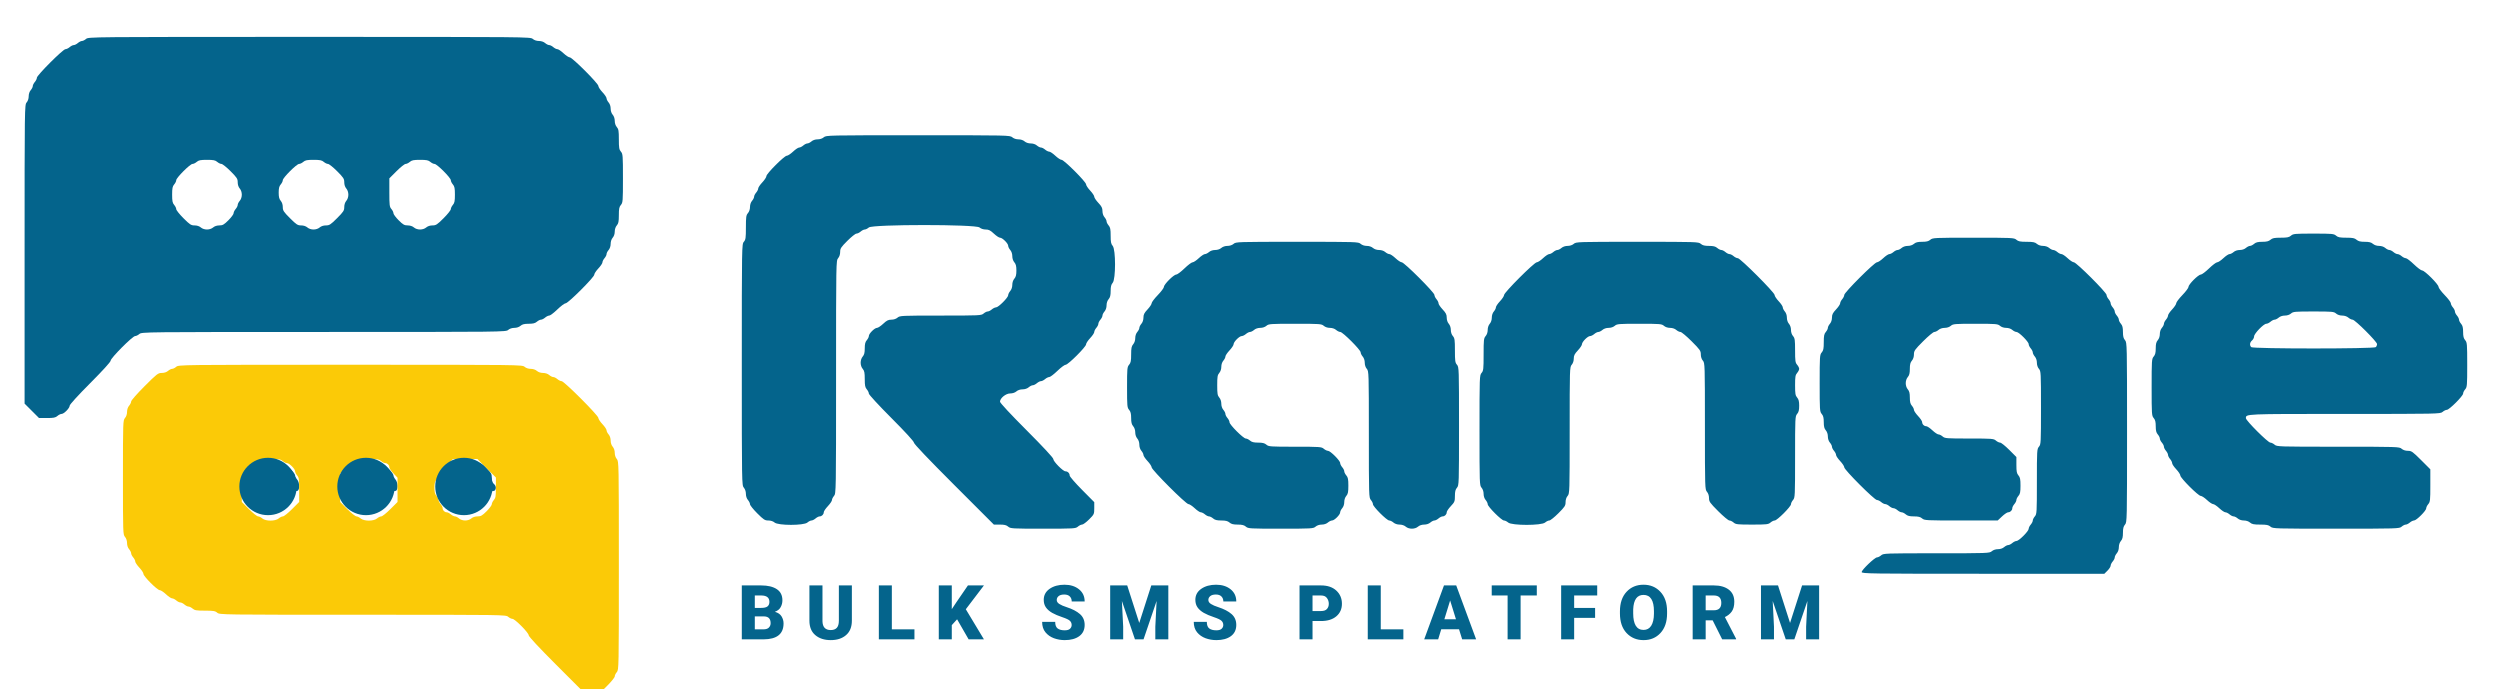
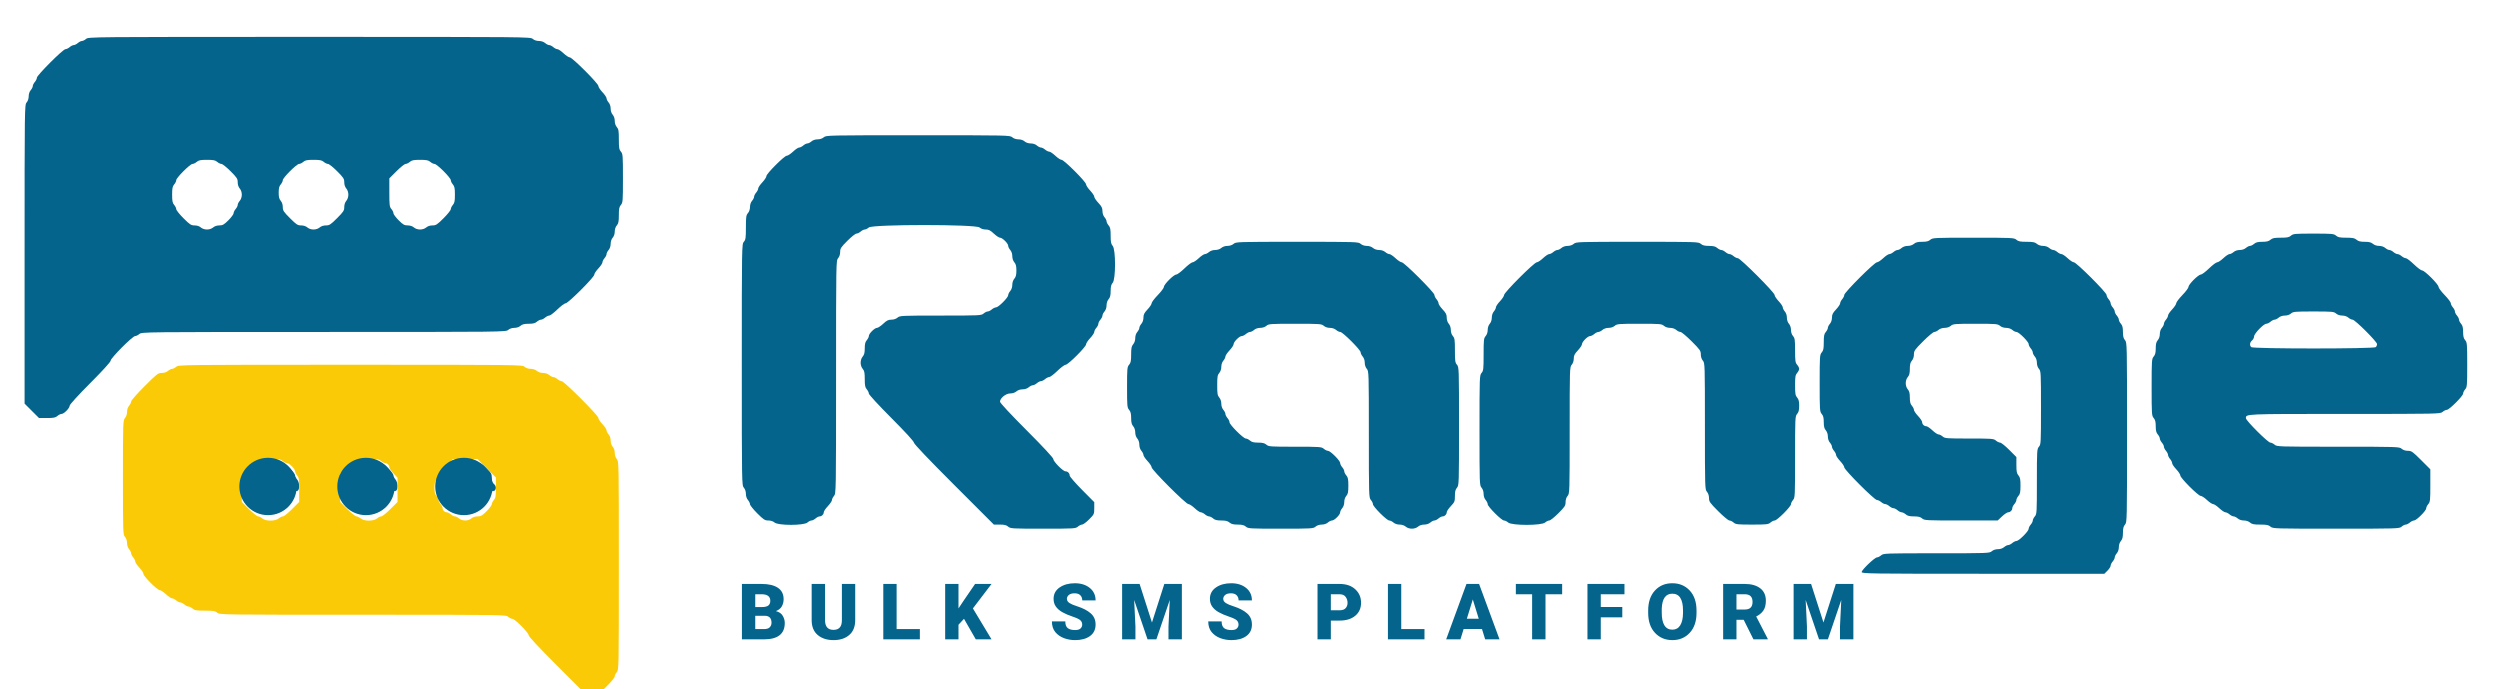
<svg xmlns="http://www.w3.org/2000/svg" viewBox="0 0 610 168" fill="none" width="100%" height="100%">
  <g id="range-brand-logo-light">
    <path d="M 84 38 C 82.732 39.100, 80.932 40, 80 40 C 79.068 40, 77.268 40.900, 76 42 C 74.732 43.100, 72.932 44, 72 44 C 71.068 44, 69.268 44.900, 68 46 C 66.732 47.100, 64.871 48, 63.866 48 C 61.477 48, 36 73.477, 36 75.866 C 36 76.871, 35.100 78.732, 34 80 C 32.900 81.268, 32 83.068, 32 84 C 32 84.932, 31.100 86.732, 30 88 C 28.777 89.410, 28 91.741, 28 94 C 28 96.259, 27.223 98.590, 26 100 C 24.020 102.283, 24 103.741, 24 248.119 L 24 393.931 31.034 400.966 L 38.069 408 45.881 408 C 52.259 408, 54.118 407.633, 56 406 C 57.268 404.900, 59.103 404, 60.076 404 C 62.427 404, 68 398.344, 68 395.957 C 68 394.838, 76.144 385.897, 88 374 C 100.254 361.703, 108 353.179, 108 351.988 C 108 349.500, 129.394 328, 131.869 328 C 132.873 328, 134.732 327.100, 136 326 C 138.287 324.016, 139.741 324, 316 324 C 492.259 324, 493.713 323.984, 496 322 C 497.410 320.777, 499.741 320, 502 320 C 504.259 320, 506.590 319.223, 508 318 C 509.725 316.504, 511.741 316, 516 316 C 520.259 316, 522.275 315.496, 524 314 C 525.268 312.900, 527.068 312, 528 312 C 528.932 312, 530.732 311.100, 532 310 C 533.268 308.900, 535.095 308, 536.058 308 C 537.022 308, 540.596 305.300, 544 302 C 547.404 298.700, 551.038 296, 552.076 296 C 554.545 296, 580 270.571, 580 268.105 C 580 267.083, 581.800 264.336, 584 262 C 586.200 259.664, 588 256.977, 588 256.029 C 588 255.082, 588.900 253.268, 590 252 C 591.100 250.732, 592 248.932, 592 248 C 592 247.068, 592.900 245.268, 594 244 C 595.223 242.590, 596 240.259, 596 238 C 596 235.741, 596.777 233.410, 598 232 C 599.223 230.590, 600 228.259, 600 226 C 600 223.741, 600.777 221.410, 602 220 C 603.627 218.124, 604 216.259, 604 210 C 604 203.741, 604.373 201.876, 606 200 C 607.879 197.834, 608 196.259, 608 174 C 608 151.741, 607.879 150.166, 606 148 C 604.296 146.035, 604 144.259, 604 136 C 604 127.741, 603.704 125.965, 602 124 C 600.777 122.590, 600 120.259, 600 118 C 600 115.741, 599.223 113.410, 598 112 C 596.777 110.590, 596 108.259, 596 106 C 596 103.741, 595.223 101.410, 594 100 C 592.900 98.732, 592 96.918, 592 95.971 C 592 95.023, 590.200 92.336, 588 90 C 585.800 87.664, 584 84.917, 584 83.895 C 584 81.453, 558.547 56, 556.105 56 C 555.083 56, 552.336 54.200, 550 52 C 547.664 49.800, 544.977 48, 544.029 48 C 543.082 48, 541.268 47.100, 540 46 C 538.732 44.900, 536.932 44, 536 44 C 535.068 44, 533.268 43.100, 532 42 C 530.590 40.777, 528.259 40, 526 40 C 523.741 40, 521.410 39.223, 520 38 C 517.709 36.013, 516.259 36, 302 36 C 87.741 36, 86.291 36.013, 84 38 M 192 158 C 190.732 159.100, 188.878 160, 187.881 160 C 185.522 160, 172 173.522, 172 175.881 C 172 176.878, 171.100 178.732, 170 180 C 168.373 181.876, 168 183.741, 168 190 C 168 196.259, 168.373 198.124, 170 200 C 171.100 201.268, 172 203.122, 172 204.119 C 172 205.115, 175.166 209.097, 179.034 212.966 C 185.287 219.218, 186.493 220, 189.881 220 C 192.259 220, 194.562 220.753, 196 222 C 197.410 223.223, 199.741 224, 202 224 C 204.259 224, 206.590 223.223, 208 222 C 209.435 220.756, 211.741 220, 214.105 220 C 217.336 220, 218.660 219.244, 222.952 214.952 C 225.729 212.176, 228 209.095, 228 208.105 C 228 207.116, 228.900 205.268, 230 204 C 231.100 202.732, 232 200.932, 232 200 C 232 199.068, 232.900 197.268, 234 196 C 235.223 194.590, 236 192.259, 236 190 C 236 187.741, 235.223 185.410, 234 184 C 232.753 182.562, 232 180.259, 232 177.881 C 232 174.493, 231.218 173.287, 224.966 167.034 C 221.097 163.166, 217.115 160, 216.119 160 C 215.122 160, 213.268 159.100, 212 158 C 210.124 156.373, 208.259 156, 202 156 C 195.741 156, 193.876 156.373, 192 158 M 296 158 C 294.732 159.100, 292.878 160, 291.881 160 C 289.522 160, 276 173.522, 276 175.881 C 276 176.878, 275.100 178.732, 274 180 C 272.504 181.725, 272 183.741, 272 188 C 272 192.259, 272.504 194.275, 274 196 C 275.247 197.438, 276 199.741, 276 202.119 C 276 205.507, 276.782 206.713, 283.034 212.966 C 289.287 219.218, 290.493 220, 293.881 220 C 296.259 220, 298.562 220.753, 300 222 C 301.410 223.223, 303.741 224, 306 224 C 308.259 224, 310.590 223.223, 312 222 C 313.438 220.753, 315.741 220, 318.119 220 C 321.507 220, 322.713 219.218, 328.966 212.966 C 335.218 206.713, 336 205.507, 336 202.119 C 336 199.741, 336.753 197.438, 338 196 C 339.223 194.590, 340 192.259, 340 190 C 340 187.741, 339.223 185.410, 338 184 C 336.753 182.562, 336 180.259, 336 177.881 C 336 174.493, 335.218 173.287, 328.966 167.034 C 325.097 163.166, 321.115 160, 320.119 160 C 319.122 160, 317.268 159.100, 316 158 C 314.124 156.373, 312.259 156, 306 156 C 299.741 156, 297.876 156.373, 296 158 M 400 158 C 398.732 159.100, 396.878 160, 395.881 160 C 394.885 160, 390.903 163.166, 387.034 167.034 L 380 174.069 380 187.881 C 380 200.259, 380.208 201.934, 382 204 C 383.100 205.268, 384 207.116, 384 208.105 C 384 209.095, 386.271 212.176, 389.048 214.952 C 393.340 219.244, 394.664 220, 397.895 220 C 400.259 220, 402.565 220.756, 404 222 C 405.410 223.223, 407.741 224, 410 224 C 412.259 224, 414.590 223.223, 416 222 C 417.438 220.753, 419.741 220, 422.119 220 C 425.507 220, 426.713 219.218, 432.966 212.966 C 436.834 209.097, 440 205.115, 440 204.119 C 440 203.122, 440.900 201.268, 442 200 C 443.627 198.124, 444 196.259, 444 190 C 444 183.741, 443.627 181.876, 442 180 C 440.900 178.732, 440 176.878, 440 175.881 C 440 173.522, 426.478 160, 424.119 160 C 423.122 160, 421.268 159.100, 420 158 C 418.124 156.373, 416.259 156, 410 156 C 403.741 156, 401.876 156.373, 400 158 M 256 450 C 254.732 451.100, 252.884 452, 251.895 452 C 249.556 452, 240 461.556, 240 463.895 C 240 464.884, 239.100 466.732, 238 468 C 235.756 470.588, 235.289 476.889, 237.200 478.800 C 238.071 479.671, 245.422 480, 264 480 C 282.578 480, 289.929 479.671, 290.800 478.800 C 292.711 476.889, 292.244 470.588, 290 468 C 288.900 466.732, 288 464.884, 288 463.895 C 288 462.905, 285.729 459.824, 282.952 457.048 C 278.660 452.756, 277.336 452, 274.105 452 C 271.741 452, 269.435 451.244, 268 450 C 266.590 448.777, 264.259 448, 262 448 C 259.741 448, 257.410 448.777, 256 450 M 352 450 C 350.732 451.100, 348.878 452, 347.881 452 C 346.885 452, 342.903 455.166, 339.034 459.034 L 332 466.069 332 471.834 C 332 475.006, 332.540 478.140, 333.200 478.800 C 334.071 479.671, 341.422 480, 360 480 C 378.578 480, 385.929 479.671, 386.800 478.800 C 388.711 476.889, 388.244 470.588, 386 468 C 384.900 466.732, 384 464.884, 384 463.895 C 384 462.905, 381.729 459.824, 378.952 457.048 C 374.660 452.756, 373.336 452, 370.105 452 C 367.741 452, 365.435 451.244, 364 450 C 362.590 448.777, 360.259 448, 358 448 C 355.741 448, 353.410 448.777, 352 450 M 448 450 C 446.732 451.100, 444.932 452, 444 452 C 443.068 452, 441.268 452.900, 440 454 C 438.732 455.100, 436.953 456, 436.047 456 C 433.936 456, 432 457.936, 432 460.047 C 432 460.953, 431.100 462.732, 430 464 C 427.696 466.657, 427.150 476.750, 429.200 478.800 C 430.071 479.671, 437.422 480, 456 480 C 474.578 480, 481.929 479.671, 482.800 478.800 C 484.595 477.005, 484.251 474.195, 482 472.268 C 480.585 471.056, 480 469.318, 480 466.325 C 480 462.577, 479.425 461.520, 474.952 457.048 C 470.660 452.756, 469.336 452, 466.105 452 C 463.741 452, 461.435 451.244, 460 450 C 458.590 448.777, 456.259 448, 454 448 C 451.741 448, 449.410 448.777, 448 450" fill="#04648C" transform="translate(0, 0) scale(0.25)" fill-rule="evenodd" />
    <path d="M 72 18 C 70.732 19.100, 68.932 20, 68 20 C 67.068 20, 65.268 20.900, 64 22 C 62.559 23.250, 60.259 24, 57.866 24 C 54.291 24, 53.176 24.862, 41.019 37.019 C 33.822 44.215, 28 50.855, 28 51.866 C 28 52.871, 27.100 54.732, 26 56 C 24.777 57.410, 24 59.741, 24 62 C 24 64.259, 23.223 66.590, 22 68 C 20.052 70.247, 20 71.741, 20 126 C 20 180.259, 20.052 181.753, 22 184 C 23.223 185.410, 24 187.741, 24 190 C 24 192.259, 24.777 194.590, 26 196 C 27.100 197.268, 28 199.068, 28 200 C 28 200.932, 28.900 202.732, 30 204 C 31.100 205.268, 32 207.082, 32 208.029 C 32 208.977, 33.800 211.664, 36 214 C 38.200 216.336, 40 219.076, 40 220.089 C 40 222.487, 53.513 236, 55.911 236 C 56.924 236, 59.664 237.800, 62 240 C 64.336 242.200, 67.023 244, 67.971 244 C 68.918 244, 70.732 244.900, 72 246 C 73.268 247.100, 75.068 248, 76 248 C 76.932 248, 78.732 248.900, 80 250 C 81.268 251.100, 83.068 252, 84 252 C 84.932 252, 86.732 252.900, 88 254 C 89.965 255.704, 91.741 256, 100 256 C 108.259 256, 110.035 256.296, 112 258 C 114.282 259.979, 115.741 260, 254 260 C 392.259 260, 393.718 260.021, 396 262 C 397.268 263.100, 399.122 264, 400.119 264 C 402.565 264, 416 277.557, 416 280.025 C 416 281.252, 426.072 292.053, 443.009 308.991 L 470.018 336 477.975 336 L 485.931 336 492.966 328.966 C 496.834 325.097, 500 321.115, 500 320.119 C 500 319.122, 500.900 317.268, 502 316 C 503.972 313.727, 504 312.259, 504 212 C 504 111.741, 503.972 110.273, 502 108 C 500.777 106.590, 500 104.259, 500 102 C 500 99.741, 499.223 97.410, 498 96 C 496.777 94.590, 496 92.259, 496 90 C 496 87.741, 495.223 85.410, 494 84 C 492.900 82.732, 492 80.918, 492 79.971 C 492 79.023, 490.200 76.336, 488 74 C 485.800 71.664, 484 68.915, 484 67.891 C 484 65.450, 450.578 32, 448.139 32 C 447.131 32, 445.268 31.100, 444 30 C 442.732 28.900, 440.932 28, 440 28 C 439.068 28, 437.268 27.100, 436 26 C 434.590 24.777, 432.259 24, 430 24 C 427.741 24, 425.410 23.223, 424 22 C 422.590 20.777, 420.259 20, 418 20 C 415.741 20, 413.410 19.223, 412 18 C 409.714 16.017, 408.259 16, 242 16 C 75.741 16, 74.286 16.017, 72 18 M 152 110 C 150.732 111.100, 148.897 112, 147.924 112 C 146.950 112, 144.769 113.385, 143.077 115.077 C 141.385 116.769, 140 118.950, 140 119.924 C 140 120.897, 139.100 122.732, 138 124 C 136.243 126.026, 136 127.741, 136 138.119 L 136 149.931 143.034 156.966 C 146.903 160.834, 150.885 164, 151.881 164 C 152.878 164, 154.732 164.900, 156 166 C 159.250 168.818, 168.750 168.818, 172 166 C 173.268 164.900, 175.122 164, 176.119 164 C 177.115 164, 181.097 160.834, 184.966 156.966 L 192 149.931 192 138.119 C 192 127.741, 191.757 126.026, 190 124 C 188.900 122.732, 188 120.897, 188 119.924 C 188 117.631, 182.369 112, 180.076 112 C 179.103 112, 177.268 111.100, 176 110 C 174.035 108.296, 172.259 108, 164 108 C 155.741 108, 153.965 108.296, 152 110 M 248 110 C 246.732 111.100, 244.884 112, 243.895 112 C 242.905 112, 239.824 114.271, 237.048 117.048 L 232 122.095 232 136.013 L 232 149.931 239.034 156.966 C 242.903 160.834, 246.885 164, 247.881 164 C 248.878 164, 250.732 164.900, 252 166 C 255.250 168.818, 264.750 168.818, 268 166 C 269.268 164.900, 271.122 164, 272.119 164 C 273.115 164, 277.097 160.834, 280.966 156.966 L 288 149.931 288 138.089 L 288 126.247 284 122 C 281.800 119.664, 280 116.998, 280 116.076 C 280 113.939, 278.075 112, 275.953 112 C 275.047 112, 273.268 111.100, 272 110 C 270.035 108.296, 268.259 108, 260 108 C 251.741 108, 249.965 108.296, 248 110 M 335.034 115.034 C 331.166 118.903, 328 122.885, 328 123.881 C 328 124.878, 327.100 126.732, 326 128 C 324.504 129.725, 324 131.741, 324 136 C 324 140.259, 324.504 142.275, 326 144 C 327.100 145.268, 328 147.068, 328 148 C 328 148.932, 328.900 150.732, 330 152 C 331.100 153.268, 332 155.047, 332 155.953 C 332 158.064, 333.936 160, 336.047 160 C 336.953 160, 338.732 160.900, 340 162 C 341.268 163.100, 343.068 164, 344 164 C 344.932 164, 346.732 164.900, 348 166 C 351.043 168.639, 356.957 168.639, 360 166 C 361.435 164.756, 363.741 164, 366.105 164 C 369.336 164, 370.660 163.244, 374.952 158.952 C 377.729 156.176, 380 153.095, 380 152.105 C 380 151.116, 380.900 149.268, 382 148 C 383.708 146.031, 384 144.259, 384 135.874 L 384 126.054 374.973 117.027 L 365.946 108 354.007 108 L 342.069 108 335.034 115.034" fill="#FBCA07" transform="translate(25, 85) scale(0.25)" fill-rule="evenodd" />
    <circle cx="65.4" cy="118.7" r="7.0" fill="#04648C" />
    <circle cx="89.3" cy="118.7" r="7.0" fill="#04648C" />
    <circle cx="113.2" cy="118.7" r="7.0" fill="#04648C" />
    <path d="M 104 34 C 102.590 35.223, 100.259 36, 98 36 C 95.741 36, 93.410 36.777, 92 38 C 90.732 39.100, 88.932 40, 88 40 C 87.068 40, 85.268 40.900, 84 42 C 82.732 43.100, 80.918 44, 79.971 44 C 79.023 44, 76.336 45.800, 74 48 C 71.664 50.200, 68.921 52, 67.903 52 C 65.494 52, 48 69.494, 48 71.903 C 48 72.921, 46.200 75.664, 44 78 C 41.800 80.336, 40 83.023, 40 83.971 C 40 84.918, 39.100 86.732, 38 88 C 36.900 89.268, 36 91.068, 36 92 C 36 92.932, 35.100 94.732, 34 96 C 32.777 97.410, 32 99.741, 32 102 C 32 104.259, 31.223 106.590, 30 108 C 28.245 110.023, 28 111.741, 28 122 C 28 132.259, 27.755 133.977, 26 136 C 24.024 138.278, 24 139.741, 24 256 C 24 372.259, 24.024 373.722, 26 376 C 27.223 377.410, 28 379.741, 28 382 C 28 384.259, 28.777 386.590, 30 388 C 31.100 389.268, 32 391.122, 32 392.119 C 32 393.115, 35.166 397.097, 39.034 400.966 C 45.287 407.218, 46.493 408, 49.881 408 C 52.259 408, 54.562 408.753, 56 410 C 59.483 413.020, 84.517 413.020, 88 410 C 89.268 408.900, 91.068 408, 92 408 C 92.932 408, 94.732 407.100, 96 406 C 97.268 404.900, 99.047 404, 99.953 404 C 102.075 404, 104 402.061, 104 399.924 C 104 399.002, 105.800 396.336, 108 394 C 110.200 391.664, 112 388.977, 112 388.029 C 112 387.082, 112.900 385.268, 114 384 C 115.975 381.723, 116 380.259, 116 268 C 116 155.741, 116.025 154.277, 118 152 C 119.247 150.562, 120 148.259, 120 145.881 C 120 142.493, 120.782 141.287, 127.034 135.034 C 130.903 131.166, 134.885 128, 135.881 128 C 136.878 128, 138.732 127.100, 140 126 C 141.268 124.900, 143.068 124, 144 124 C 144.932 124, 146.732 123.100, 148 122 C 151.606 118.872, 252.394 118.872, 256 122 C 257.417 123.229, 259.741 124, 262.029 124 C 264.999 124, 266.613 124.810, 270 128 C 272.336 130.200, 275.057 132, 276.047 132 C 278.363 132, 284 137.616, 284 139.924 C 284 140.897, 284.900 142.732, 286 144 C 287.223 145.410, 288 147.741, 288 150 C 288 152.259, 288.777 154.590, 290 156 C 291.496 157.725, 292 159.741, 292 164 C 292 168.259, 291.496 170.275, 290 172 C 288.777 173.410, 288 175.741, 288 178 C 288 180.259, 287.223 182.590, 286 184 C 284.900 185.268, 284 187.116, 284 188.105 C 284 190.444, 274.444 200, 272.105 200 C 271.116 200, 269.268 200.900, 268 202 C 266.732 203.100, 264.932 204, 264 204 C 263.068 204, 261.268 204.900, 260 206 C 257.777 207.928, 256.259 208, 218 208 C 179.741 208, 178.223 208.072, 176 210 C 174.583 211.229, 172.259 212, 169.971 212 C 167.001 212, 165.387 212.810, 162 216 C 159.664 218.200, 156.943 220, 155.953 220 C 153.637 220, 148 225.616, 148 227.924 C 148 228.897, 147.100 230.732, 146 232 C 144.504 233.725, 144 235.741, 144 240 C 144 244.259, 143.496 246.275, 142 248 C 140.777 249.410, 140 251.741, 140 254 C 140 256.259, 140.777 258.590, 142 260 C 143.627 261.876, 144 263.741, 144 270 C 144 276.259, 144.373 278.124, 146 280 C 147.100 281.268, 148 283.123, 148 284.121 C 148 285.152, 157.514 295.478, 170 308 C 183.695 321.735, 192 330.804, 192 332.025 C 192 333.274, 206.171 348.158, 231.006 372.994 L 270.013 412 275.853 412 C 280.259 412, 282.261 412.492, 284 414 C 286.202 415.909, 287.741 416, 318 416 C 348.259 416, 349.798 415.909, 352 414 C 353.268 412.900, 355.116 412, 356.105 412 C 357.095 412, 360.176 409.729, 362.952 406.952 C 367.875 402.030, 368 401.758, 368 396.007 L 368 390.109 356 378 C 349.400 371.340, 344 365.106, 344 364.146 C 344 361.908, 342.089 360, 339.848 360 C 337.475 360, 328 350.386, 328 347.979 C 328 346.796, 317.976 336.009, 302 320 C 286.302 304.270, 276 293.195, 276 292.050 C 276 288.620, 281.695 284, 285.924 284 C 288.259 284, 290.572 283.239, 292 282 C 293.410 280.777, 295.741 280, 298 280 C 300.259 280, 302.590 279.223, 304 278 C 305.268 276.900, 307.068 276, 308 276 C 308.932 276, 310.732 275.100, 312 274 C 313.268 272.900, 315.068 272, 316 272 C 316.932 272, 318.732 271.100, 320 270 C 321.268 268.900, 323.095 268, 324.058 268 C 325.022 268, 328.596 265.300, 332 262 C 335.404 258.700, 339.034 256, 340.068 256 C 342.498 256, 360 238.523, 360 236.097 C 360 235.079, 361.800 232.336, 364 230 C 366.200 227.664, 368 224.977, 368 224.029 C 368 223.082, 368.900 221.268, 370 220 C 371.100 218.732, 372 216.932, 372 216 C 372 215.068, 372.900 213.268, 374 212 C 375.100 210.732, 376 208.932, 376 208 C 376 207.068, 376.900 205.268, 378 204 C 379.223 202.590, 380 200.259, 380 198 C 380 195.741, 380.777 193.410, 382 192 C 383.496 190.275, 384 188.259, 384 184 C 384 179.741, 384.504 177.725, 386 176 C 389.039 172.496, 389.039 143.504, 386 140 C 384.373 138.124, 384 136.259, 384 130 C 384 123.741, 383.627 121.876, 382 120 C 380.900 118.732, 380 116.932, 380 116 C 380 115.068, 379.100 113.268, 378 112 C 376.771 110.583, 376 108.259, 376 105.971 C 376 103.001, 375.190 101.387, 372 98 C 369.800 95.664, 368 92.964, 368 92 C 368 91.036, 366.200 88.336, 364 86 C 361.800 83.664, 360 80.918, 360 79.899 C 360 77.476, 338.524 56, 336.101 56 C 335.082 56, 332.336 54.200, 330 52 C 327.664 49.800, 324.977 48, 324.029 48 C 323.082 48, 321.268 47.100, 320 46 C 318.732 44.900, 316.932 44, 316 44 C 315.068 44, 313.268 43.100, 312 42 C 310.590 40.777, 308.259 40, 306 40 C 303.741 40, 301.410 39.223, 300 38 C 298.590 36.777, 296.259 36, 294 36 C 291.741 36, 289.410 35.223, 288 34 C 285.731 32.032, 284.259 32, 196 32 C 107.741 32, 106.269 32.032, 104 34 M 1536 130 C 1534.124 131.627, 1532.259 132, 1526 132 C 1519.741 132, 1517.876 132.373, 1516 134 C 1514.275 135.496, 1512.259 136, 1508 136 C 1503.741 136, 1501.725 136.504, 1500 138 C 1498.732 139.100, 1496.932 140, 1496 140 C 1495.068 140, 1493.268 140.900, 1492 142 C 1490.590 143.223, 1488.259 144, 1486 144 C 1483.741 144, 1481.410 144.777, 1480 146 C 1478.732 147.100, 1476.918 148, 1475.971 148 C 1475.023 148, 1472.336 149.800, 1470 152 C 1467.664 154.200, 1464.951 156, 1463.971 156 C 1462.991 156, 1459.404 158.700, 1456 162 C 1452.596 165.300, 1448.975 168, 1447.953 168 C 1445.539 168, 1436 177.539, 1436 179.953 C 1436 180.975, 1433.300 184.596, 1430 188 C 1426.700 191.404, 1424 194.991, 1424 195.971 C 1424 196.951, 1422.200 199.664, 1420 202 C 1417.800 204.336, 1416 207.023, 1416 207.971 C 1416 208.918, 1415.100 210.732, 1414 212 C 1412.900 213.268, 1412 215.068, 1412 216 C 1412 216.932, 1411.100 218.732, 1410 220 C 1408.777 221.410, 1408 223.741, 1408 226 C 1408 228.259, 1407.223 230.590, 1406 232 C 1404.504 233.725, 1404 235.741, 1404 240 C 1404 244.259, 1403.496 246.275, 1402 248 C 1400.104 250.187, 1400 251.741, 1400 278 C 1400 304.259, 1400.104 305.813, 1402 308 C 1403.496 309.725, 1404 311.741, 1404 316 C 1404 320.259, 1404.504 322.275, 1406 324 C 1407.100 325.268, 1408 327.068, 1408 328 C 1408 328.932, 1408.900 330.732, 1410 332 C 1411.100 333.268, 1412 335.068, 1412 336 C 1412 336.932, 1412.900 338.732, 1414 340 C 1415.100 341.268, 1416 343.068, 1416 344 C 1416 344.932, 1416.900 346.732, 1418 348 C 1419.100 349.268, 1420 351.082, 1420 352.029 C 1420 352.977, 1421.800 355.664, 1424 358 C 1426.200 360.336, 1428 363.079, 1428 364.097 C 1428 366.506, 1445.494 384, 1447.903 384 C 1448.921 384, 1451.664 385.800, 1454 388 C 1456.336 390.200, 1459.036 392, 1460 392 C 1460.964 392, 1463.664 393.800, 1466 396 C 1468.336 398.200, 1471.023 400, 1471.971 400 C 1472.918 400, 1474.732 400.900, 1476 402 C 1477.268 403.100, 1479.068 404, 1480 404 C 1480.932 404, 1482.732 404.900, 1484 406 C 1485.410 407.223, 1487.741 408, 1490 408 C 1492.259 408, 1494.590 408.777, 1496 410 C 1497.876 411.627, 1499.741 412, 1506 412 C 1512.259 412, 1514.124 412.373, 1516 414 C 1518.252 415.953, 1519.741 416, 1580 416 C 1640.259 416, 1641.748 415.953, 1644 414 C 1645.268 412.900, 1647.068 412, 1648 412 C 1648.932 412, 1650.732 411.100, 1652 410 C 1653.268 408.900, 1655.116 408, 1656.105 408 C 1658.444 408, 1668 398.444, 1668 396.105 C 1668 395.116, 1668.900 393.268, 1670 392 C 1671.819 389.903, 1672 388.259, 1672 373.874 L 1672 358.054 1662.973 349.027 C 1654.754 340.808, 1653.604 340, 1650.126 340 C 1647.741 340, 1645.440 339.249, 1644 338 C 1641.749 336.048, 1640.259 336, 1582 336 C 1523.741 336, 1522.251 335.952, 1520 334 C 1518.732 332.900, 1516.873 332, 1515.869 332 C 1513.518 332, 1492 310.524, 1492 308.178 C 1492 303.923, 1490.236 304, 1588.047 304 C 1680.259 304, 1681.729 303.969, 1684 302 C 1685.268 300.900, 1687.122 300, 1688.119 300 C 1690.478 300, 1704 286.478, 1704 284.119 C 1704 283.122, 1704.900 281.268, 1706 280 C 1707.868 277.847, 1708 276.259, 1708 256 C 1708 235.741, 1707.868 234.153, 1706 232 C 1704.504 230.275, 1704 228.259, 1704 224 C 1704 219.741, 1703.496 217.725, 1702 216 C 1700.900 214.732, 1700 212.932, 1700 212 C 1700 211.068, 1699.100 209.268, 1698 208 C 1696.900 206.732, 1696 204.932, 1696 204 C 1696 203.068, 1695.100 201.268, 1694 200 C 1692.900 198.732, 1692 196.905, 1692 195.942 C 1692 194.978, 1689.300 191.404, 1686 188 C 1682.700 184.596, 1680 180.969, 1680 179.940 C 1680 177.504, 1666.496 164, 1664.060 164 C 1663.031 164, 1659.404 161.300, 1656 158 C 1652.596 154.700, 1649.022 152, 1648.058 152 C 1647.095 152, 1645.268 151.100, 1644 150 C 1642.732 148.900, 1640.932 148, 1640 148 C 1639.068 148, 1637.268 147.100, 1636 146 C 1634.732 144.900, 1632.932 144, 1632 144 C 1631.068 144, 1629.268 143.100, 1628 142 C 1626.590 140.777, 1624.259 140, 1622 140 C 1619.741 140, 1617.410 139.223, 1616 138 C 1614.275 136.504, 1612.259 136, 1608 136 C 1603.741 136, 1601.725 135.496, 1600 134 C 1598.124 132.373, 1596.259 132, 1590 132 C 1583.741 132, 1581.876 131.627, 1580 130 C 1577.862 128.146, 1576.259 128, 1558 128 C 1539.741 128, 1538.138 128.146, 1536 130 M 1184 134 C 1182.275 135.496, 1180.259 136, 1176 136 C 1171.741 136, 1169.725 136.504, 1168 138 C 1166.590 139.223, 1164.259 140, 1162 140 C 1159.741 140, 1157.410 140.777, 1156 142 C 1154.732 143.100, 1152.932 144, 1152 144 C 1151.068 144, 1149.268 144.900, 1148 146 C 1146.732 147.100, 1144.918 148, 1143.971 148 C 1143.023 148, 1140.336 149.800, 1138 152 C 1135.664 154.200, 1132.916 156, 1131.893 156 C 1129.462 156, 1100 185.435, 1100 187.863 C 1100 188.870, 1099.100 190.732, 1098 192 C 1096.900 193.268, 1096 195.082, 1096 196.029 C 1096 196.977, 1094.200 199.664, 1092 202 C 1088.810 205.387, 1088 207.001, 1088 209.971 C 1088 212.259, 1087.229 214.583, 1086 216 C 1084.900 217.268, 1084 219.068, 1084 220 C 1084 220.932, 1083.100 222.732, 1082 224 C 1080.373 225.876, 1080 227.741, 1080 234 C 1080 240.259, 1079.627 242.124, 1078 244 C 1076.104 246.187, 1076 247.741, 1076 274 C 1076 300.259, 1076.104 301.813, 1078 304 C 1079.496 305.725, 1080 307.741, 1080 312 C 1080 316.259, 1080.504 318.275, 1082 320 C 1083.223 321.410, 1084 323.741, 1084 326 C 1084 328.259, 1084.777 330.590, 1086 332 C 1087.100 333.268, 1088 335.068, 1088 336 C 1088 336.932, 1088.900 338.732, 1090 340 C 1091.100 341.268, 1092 343.082, 1092 344.029 C 1092 344.977, 1093.800 347.664, 1096 350 C 1098.200 352.336, 1100 355.084, 1100 356.107 C 1100 358.538, 1129.435 388, 1131.863 388 C 1132.870 388, 1134.732 388.900, 1136 390 C 1137.268 391.100, 1139.068 392, 1140 392 C 1140.932 392, 1142.732 392.900, 1144 394 C 1145.268 395.100, 1147.068 396, 1148 396 C 1148.932 396, 1150.732 396.900, 1152 398 C 1153.268 399.100, 1155.068 400, 1156 400 C 1156.932 400, 1158.732 400.900, 1160 402 C 1161.725 403.496, 1163.741 404, 1168 404 C 1172.259 404, 1174.275 404.504, 1176 406 C 1178.213 407.920, 1179.741 408, 1214.029 408 L 1249.753 408 1254 404 C 1256.336 401.800, 1259.002 400, 1259.924 400 C 1262.061 400, 1264 398.075, 1264 395.953 C 1264 395.047, 1264.900 393.268, 1266 392 C 1267.100 390.732, 1268 388.932, 1268 388 C 1268 387.068, 1268.900 385.268, 1270 384 C 1271.627 382.124, 1272 380.259, 1272 374 C 1272 367.741, 1271.627 365.876, 1270 364 C 1268.367 362.118, 1268 360.259, 1268 353.881 L 1268 346.069 1260.966 339.034 C 1257.097 335.166, 1253.115 332, 1252.119 332 C 1251.122 332, 1249.268 331.100, 1248 330 C 1245.834 328.121, 1244.259 328, 1222 328 C 1199.741 328, 1198.166 327.879, 1196 326 C 1194.732 324.900, 1192.918 324, 1191.971 324 C 1191.023 324, 1188.336 322.200, 1186 320 C 1183.664 317.800, 1180.998 316, 1180.076 316 C 1177.928 316, 1176 314.072, 1176 311.924 C 1176 311.002, 1174.200 308.336, 1172 306 C 1169.800 303.664, 1168 300.977, 1168 300.029 C 1168 299.082, 1167.100 297.268, 1166 296 C 1164.504 294.275, 1164 292.259, 1164 288 C 1164 283.741, 1163.496 281.725, 1162 280 C 1160.777 278.590, 1160 276.259, 1160 274 C 1160 271.741, 1160.777 269.410, 1162 268 C 1163.496 266.275, 1164 264.259, 1164 260 C 1164 255.741, 1164.504 253.725, 1166 252 C 1167.249 250.560, 1168 248.259, 1168 245.874 C 1168 242.396, 1168.808 241.246, 1177.027 233.027 C 1181.992 228.062, 1186.873 224, 1187.874 224 C 1188.875 224, 1190.732 223.100, 1192 222 C 1193.410 220.777, 1195.741 220, 1198 220 C 1200.259 220, 1202.590 219.223, 1204 218 C 1206.153 216.132, 1207.741 216, 1228 216 C 1248.259 216, 1249.847 216.132, 1252 218 C 1253.410 219.223, 1255.741 220, 1258 220 C 1260.259 220, 1262.590 220.777, 1264 222 C 1265.268 223.100, 1267.116 224, 1268.105 224 C 1270.444 224, 1280 233.556, 1280 235.895 C 1280 236.884, 1280.900 238.732, 1282 240 C 1283.100 241.268, 1284 243.068, 1284 244 C 1284 244.932, 1284.900 246.732, 1286 248 C 1287.223 249.410, 1288 251.741, 1288 254 C 1288 256.259, 1288.777 258.590, 1290 260 C 1291.920 262.213, 1292 263.741, 1292 298 C 1292 332.259, 1291.920 333.787, 1290 336 C 1288.091 338.202, 1288 339.741, 1288 370 C 1288 400.259, 1287.909 401.798, 1286 404 C 1284.900 405.268, 1284 407.068, 1284 408 C 1284 408.932, 1283.100 410.732, 1282 412 C 1280.900 413.268, 1280 415.116, 1280 416.105 C 1280 418.444, 1270.444 428, 1268.105 428 C 1267.116 428, 1265.268 428.900, 1264 430 C 1262.732 431.100, 1260.932 432, 1260 432 C 1259.068 432, 1257.268 432.900, 1256 434 C 1254.590 435.223, 1252.259 436, 1250 436 C 1247.741 436, 1245.410 436.777, 1244 438 C 1241.758 439.944, 1240.259 440, 1190 440 C 1139.741 440, 1138.242 440.056, 1136 442 C 1134.732 443.100, 1132.928 444, 1131.992 444 C 1129.744 444, 1117 456.177, 1117 458.326 C 1117 459.882, 1125.350 460, 1235.423 460 L 1353.846 460 1356.923 456.923 C 1358.615 455.231, 1360 453.050, 1360 452.076 C 1360 451.103, 1360.900 449.268, 1362 448 C 1363.100 446.732, 1364 444.932, 1364 444 C 1364 443.068, 1364.900 441.268, 1366 440 C 1367.223 438.590, 1368 436.259, 1368 434 C 1368 431.741, 1368.777 429.410, 1370 428 C 1371.496 426.275, 1372 424.259, 1372 420 C 1372 415.741, 1372.504 413.725, 1374 412 C 1375.967 409.732, 1376 408.259, 1376 322 C 1376 235.741, 1375.967 234.268, 1374 232 C 1372.504 230.275, 1372 228.259, 1372 224 C 1372 219.741, 1371.496 217.725, 1370 216 C 1368.900 214.732, 1368 212.932, 1368 212 C 1368 211.068, 1367.100 209.268, 1366 208 C 1364.900 206.732, 1364 204.932, 1364 204 C 1364 203.068, 1363.100 201.268, 1362 200 C 1360.900 198.732, 1360 196.932, 1360 196 C 1360 195.068, 1359.100 193.268, 1358 192 C 1356.900 190.732, 1356 188.870, 1356 187.863 C 1356 185.435, 1326.538 156, 1324.107 156 C 1323.084 156, 1320.336 154.200, 1318 152 C 1315.664 149.800, 1312.977 148, 1312.029 148 C 1311.082 148, 1309.268 147.100, 1308 146 C 1306.732 144.900, 1304.932 144, 1304 144 C 1303.068 144, 1301.268 143.100, 1300 142 C 1298.590 140.777, 1296.259 140, 1294 140 C 1291.741 140, 1289.410 139.223, 1288 138 C 1286.124 136.373, 1284.259 136, 1278 136 C 1271.741 136, 1269.876 135.627, 1268 134 C 1265.777 132.072, 1264.259 132, 1226 132 C 1187.741 132, 1186.223 132.072, 1184 134 M 504 138 C 502.590 139.223, 500.259 140, 498 140 C 495.741 140, 493.410 140.777, 492 142 C 490.590 143.223, 488.259 144, 486 144 C 483.741 144, 481.410 144.777, 480 146 C 478.732 147.100, 476.918 148, 475.971 148 C 475.023 148, 472.336 149.800, 470 152 C 467.664 154.200, 464.951 156, 463.971 156 C 462.991 156, 459.404 158.700, 456 162 C 452.596 165.300, 448.975 168, 447.953 168 C 445.539 168, 436 177.539, 436 179.953 C 436 180.975, 433.300 184.596, 430 188 C 426.700 191.404, 424 194.991, 424 195.971 C 424 196.951, 422.200 199.664, 420 202 C 416.810 205.387, 416 207.001, 416 209.971 C 416 212.259, 415.229 214.583, 414 216 C 412.900 217.268, 412 219.068, 412 220 C 412 220.932, 411.100 222.732, 410 224 C 408.777 225.410, 408 227.741, 408 230 C 408 232.259, 407.223 234.590, 406 236 C 404.373 237.876, 404 239.741, 404 246 C 404 252.259, 403.627 254.124, 402 256 C 400.146 258.138, 400 259.741, 400 278 C 400 296.259, 400.146 297.862, 402 300 C 403.496 301.725, 404 303.741, 404 308 C 404 312.259, 404.504 314.275, 406 316 C 407.223 317.410, 408 319.741, 408 322 C 408 324.259, 408.777 326.590, 410 328 C 411.223 329.410, 412 331.741, 412 334 C 412 336.259, 412.777 338.590, 414 340 C 415.100 341.268, 416 343.082, 416 344.029 C 416 344.977, 417.800 347.664, 420 350 C 422.200 352.336, 424 355.085, 424 356.109 C 424 358.576, 457.424 392, 459.891 392 C 460.915 392, 463.664 393.800, 466 396 C 468.336 398.200, 471.023 400, 471.971 400 C 472.918 400, 474.732 400.900, 476 402 C 477.268 403.100, 479.068 404, 480 404 C 480.932 404, 482.732 404.900, 484 406 C 485.725 407.496, 487.741 408, 492 408 C 496.259 408, 498.275 408.504, 500 410 C 501.725 411.496, 503.741 412, 508 412 C 512.259 412, 514.275 412.504, 516 414 C 518.202 415.909, 519.741 416, 550 416 C 580.259 416, 581.798 415.909, 584 414 C 585.410 412.777, 587.741 412, 590 412 C 592.259 412, 594.590 411.223, 596 410 C 597.268 408.900, 599.103 408, 600.076 408 C 602.369 408, 608 402.369, 608 400.076 C 608 399.103, 608.900 397.268, 610 396 C 611.223 394.590, 612 392.259, 612 390 C 612 387.741, 612.777 385.410, 614 384 C 615.627 382.124, 616 380.259, 616 374 C 616 367.741, 615.627 365.876, 614 364 C 612.900 362.732, 612 360.932, 612 360 C 612 359.068, 611.100 357.268, 610 356 C 608.900 354.732, 608 352.884, 608 351.895 C 608 349.556, 598.444 340, 596.105 340 C 595.116 340, 593.268 339.100, 592 338 C 589.823 336.112, 588.259 336, 564 336 C 539.741 336, 538.177 335.888, 536 334 C 534.275 332.504, 532.259 332, 528 332 C 523.741 332, 521.725 331.496, 520 330 C 518.732 328.900, 516.878 328, 515.881 328 C 513.522 328, 500 314.478, 500 312.119 C 500 311.122, 499.100 309.268, 498 308 C 496.900 306.732, 496 304.932, 496 304 C 496 303.068, 495.100 301.268, 494 300 C 492.777 298.590, 492 296.259, 492 294 C 492 291.741, 491.223 289.410, 490 288 C 488.296 286.035, 488 284.259, 488 276 C 488 267.741, 488.296 265.965, 490 264 C 491.223 262.590, 492 260.259, 492 258 C 492 255.741, 492.777 253.410, 494 252 C 495.100 250.732, 496 248.918, 496 247.971 C 496 247.023, 497.800 244.336, 500 242 C 502.200 239.664, 504 236.943, 504 235.953 C 504 233.637, 509.616 228, 511.924 228 C 512.897 228, 514.732 227.100, 516 226 C 517.268 224.900, 519.068 224, 520 224 C 520.932 224, 522.732 223.100, 524 222 C 525.410 220.777, 527.741 220, 530 220 C 532.259 220, 534.590 219.223, 536 218 C 538.177 216.112, 539.741 216, 564 216 C 588.259 216, 589.823 216.112, 592 218 C 593.410 219.223, 595.741 220, 598 220 C 600.259 220, 602.590 220.777, 604 222 C 605.268 223.100, 607.125 224, 608.126 224 C 610.498 224, 628 241.502, 628 243.874 C 628 244.875, 628.900 246.732, 630 248 C 631.223 249.410, 632 251.741, 632 254 C 632 256.259, 632.777 258.590, 634 260 C 635.953 262.252, 636 263.741, 636 324 C 636 384.259, 636.047 385.748, 638 388 C 639.100 389.268, 640 391.122, 640 392.119 C 640 394.478, 653.522 408, 655.881 408 C 656.878 408, 658.732 408.900, 660 410 C 661.410 411.223, 663.741 412, 666 412 C 668.259 412, 670.590 412.777, 672 414 C 675.043 416.639, 680.957 416.639, 684 414 C 685.410 412.777, 687.741 412, 690 412 C 692.259 412, 694.590 411.223, 696 410 C 697.268 408.900, 699.068 408, 700 408 C 700.932 408, 702.732 407.100, 704 406 C 705.268 404.900, 707.047 404, 707.953 404 C 710.075 404, 712 402.061, 712 399.924 C 712 399.002, 713.800 396.336, 716 394 C 719.706 390.065, 720 389.332, 720 384.029 C 720 379.741, 720.502 377.728, 722 376 C 723.950 373.751, 724 372.259, 724 316 C 724 259.741, 723.950 258.249, 722 256 C 720.245 253.977, 720 252.259, 720 242 C 720 231.741, 719.755 230.023, 718 228 C 716.777 226.590, 716 224.259, 716 222 C 716 219.741, 715.223 217.410, 714 216 C 712.771 214.583, 712 212.259, 712 209.971 C 712 207.001, 711.190 205.387, 708 202 C 705.800 199.664, 704 196.977, 704 196.029 C 704 195.082, 703.100 193.268, 702 192 C 700.900 190.732, 700 188.870, 700 187.863 C 700 185.435, 670.538 156, 668.107 156 C 667.084 156, 664.336 154.200, 662 152 C 659.664 149.800, 656.977 148, 656.029 148 C 655.082 148, 653.268 147.100, 652 146 C 650.590 144.777, 648.259 144, 646 144 C 643.741 144, 641.410 143.223, 640 142 C 638.590 140.777, 636.259 140, 634 140 C 631.741 140, 629.410 139.223, 628 138 C 625.749 136.048, 624.259 136, 566 136 C 507.741 136, 506.251 136.048, 504 138 M 836 138 C 834.590 139.223, 832.259 140, 830 140 C 827.741 140, 825.410 140.777, 824 142 C 822.732 143.100, 820.932 144, 820 144 C 819.068 144, 817.268 144.900, 816 146 C 814.732 147.100, 812.918 148, 811.971 148 C 811.023 148, 808.336 149.800, 806 152 C 803.664 154.200, 800.916 156, 799.893 156 C 797.437 156, 768 185.437, 768 187.893 C 768 188.916, 766.200 191.664, 764 194 C 761.800 196.336, 760 199.023, 760 199.971 C 760 200.918, 759.100 202.732, 758 204 C 756.777 205.410, 756 207.741, 756 210 C 756 212.259, 755.223 214.590, 754 216 C 752.777 217.410, 752 219.741, 752 222 C 752 224.259, 751.223 226.590, 750 228 C 748.183 230.095, 748 231.741, 748 246 C 748 260.259, 747.817 261.905, 746 264 C 744.053 266.244, 744 267.741, 744 320 C 744 372.259, 744.053 373.756, 746 376 C 747.223 377.410, 748 379.741, 748 382 C 748 384.259, 748.777 386.590, 750 388 C 751.100 389.268, 752 391.122, 752 392.119 C 752 394.478, 765.522 408, 767.881 408 C 768.878 408, 770.732 408.900, 772 410 C 775.504 413.039, 804.496 413.039, 808 410 C 809.268 408.900, 811.122 408, 812.119 408 C 813.115 408, 817.097 404.834, 820.966 400.966 C 827.218 394.713, 828 393.507, 828 390.119 C 828 387.741, 828.753 385.438, 830 384 C 831.953 381.748, 832 380.259, 832 320 C 832 259.741, 832.047 258.252, 834 256 C 835.229 254.583, 836 252.259, 836 249.971 C 836 247.001, 836.810 245.387, 840 242 C 842.200 239.664, 844 236.943, 844 235.953 C 844 233.637, 849.616 228, 851.924 228 C 852.897 228, 854.732 227.100, 856 226 C 857.268 224.900, 859.068 224, 860 224 C 860.932 224, 862.732 223.100, 864 222 C 865.410 220.777, 867.741 220, 870 220 C 872.259 220, 874.590 219.223, 876 218 C 878.153 216.132, 879.741 216, 900 216 C 920.259 216, 921.847 216.132, 924 218 C 925.410 219.223, 927.741 220, 930 220 C 932.259 220, 934.590 220.777, 936 222 C 937.268 223.100, 939.125 224, 940.126 224 C 941.127 224, 946.008 228.062, 950.973 233.027 C 959.192 241.246, 960 242.396, 960 245.874 C 960 248.259, 960.751 250.560, 962 252 C 963.953 254.252, 964 255.741, 964 316 C 964 376.259, 964.047 377.748, 966 380 C 967.249 381.440, 968 383.741, 968 386.126 C 968 389.604, 968.808 390.754, 977.027 398.973 C 981.992 403.938, 986.873 408, 987.874 408 C 988.875 408, 990.732 408.900, 992 410 C 994.095 411.817, 995.741 412, 1010 412 C 1024.259 412, 1025.905 411.817, 1028 410 C 1029.268 408.900, 1031.122 408, 1032.119 408 C 1034.478 408, 1048 394.478, 1048 392.119 C 1048 391.122, 1048.900 389.268, 1050 388 C 1051.928 385.777, 1052 384.259, 1052 346 C 1052 307.741, 1052.072 306.223, 1054 304 C 1055.496 302.275, 1056 300.259, 1056 296 C 1056 291.741, 1055.496 289.725, 1054 288 C 1052.296 286.035, 1052 284.259, 1052 276 C 1052 267.741, 1052.296 265.965, 1054 264 C 1055.100 262.732, 1056 260.932, 1056 260 C 1056 259.068, 1055.100 257.268, 1054 256 C 1052.245 253.977, 1052 252.259, 1052 242 C 1052 231.741, 1051.755 230.023, 1050 228 C 1048.777 226.590, 1048 224.259, 1048 222 C 1048 219.741, 1047.223 217.410, 1046 216 C 1044.777 214.590, 1044 212.259, 1044 210 C 1044 207.741, 1043.223 205.410, 1042 204 C 1040.900 202.732, 1040 200.918, 1040 199.971 C 1040 199.023, 1038.200 196.336, 1036 194 C 1033.800 191.664, 1032 188.915, 1032 187.891 C 1032 185.450, 998.578 152, 996.139 152 C 995.131 152, 993.268 151.100, 992 150 C 990.732 148.900, 988.932 148, 988 148 C 987.068 148, 985.268 147.100, 984 146 C 982.732 144.900, 980.932 144, 980 144 C 979.068 144, 977.268 143.100, 976 142 C 974.275 140.504, 972.259 140, 968 140 C 963.741 140, 961.725 139.496, 960 138 C 957.749 136.048, 956.259 136, 898 136 C 839.741 136, 838.251 136.048, 836 138 M 1536 206 C 1534.590 207.223, 1532.259 208, 1530 208 C 1527.741 208, 1525.410 208.777, 1524 210 C 1522.732 211.100, 1520.932 212, 1520 212 C 1519.068 212, 1517.268 212.900, 1516 214 C 1514.732 215.100, 1512.884 216, 1511.895 216 C 1509.288 216, 1500 225.624, 1500 228.325 C 1500 229.552, 1499.100 231.326, 1498 232.268 C 1495.749 234.195, 1495.405 237.005, 1497.200 238.800 C 1498.933 240.533, 1617.067 240.533, 1618.800 238.800 C 1619.460 238.140, 1620 236.800, 1620 235.822 C 1620 233.476, 1598.482 212, 1596.131 212 C 1595.127 212, 1593.268 211.100, 1592 210 C 1590.590 208.777, 1588.259 208, 1586 208 C 1583.741 208, 1581.410 207.223, 1580 206 C 1577.862 204.146, 1576.259 204, 1558 204 C 1539.741 204, 1538.138 204.146, 1536 206" fill="#04648C" transform="translate(175, 25) scale(0.25)" fill-rule="evenodd" />
-     <text x="180" y="156" font-family="system-ui, -apple-system, BlinkMacSystemFont, 'Segoe UI', Roboto, 'Helvetica Neue', Arial, sans-serif" font-size="18.5" font-weight="900" fill="#04648C" letter-spacing="4.6">BULK SMS PLATFORM</text>
+     <text x="180" y="156" font-family="system-ui, -apple-system, BlinkMacSystemFont, 'Segoe UI', Roboto, sans-serif" font-size="19" font-weight="900" fill="#04648C" letter-spacing="4.8">BULK SMS PLATFORM</text>
  </g>
</svg>
